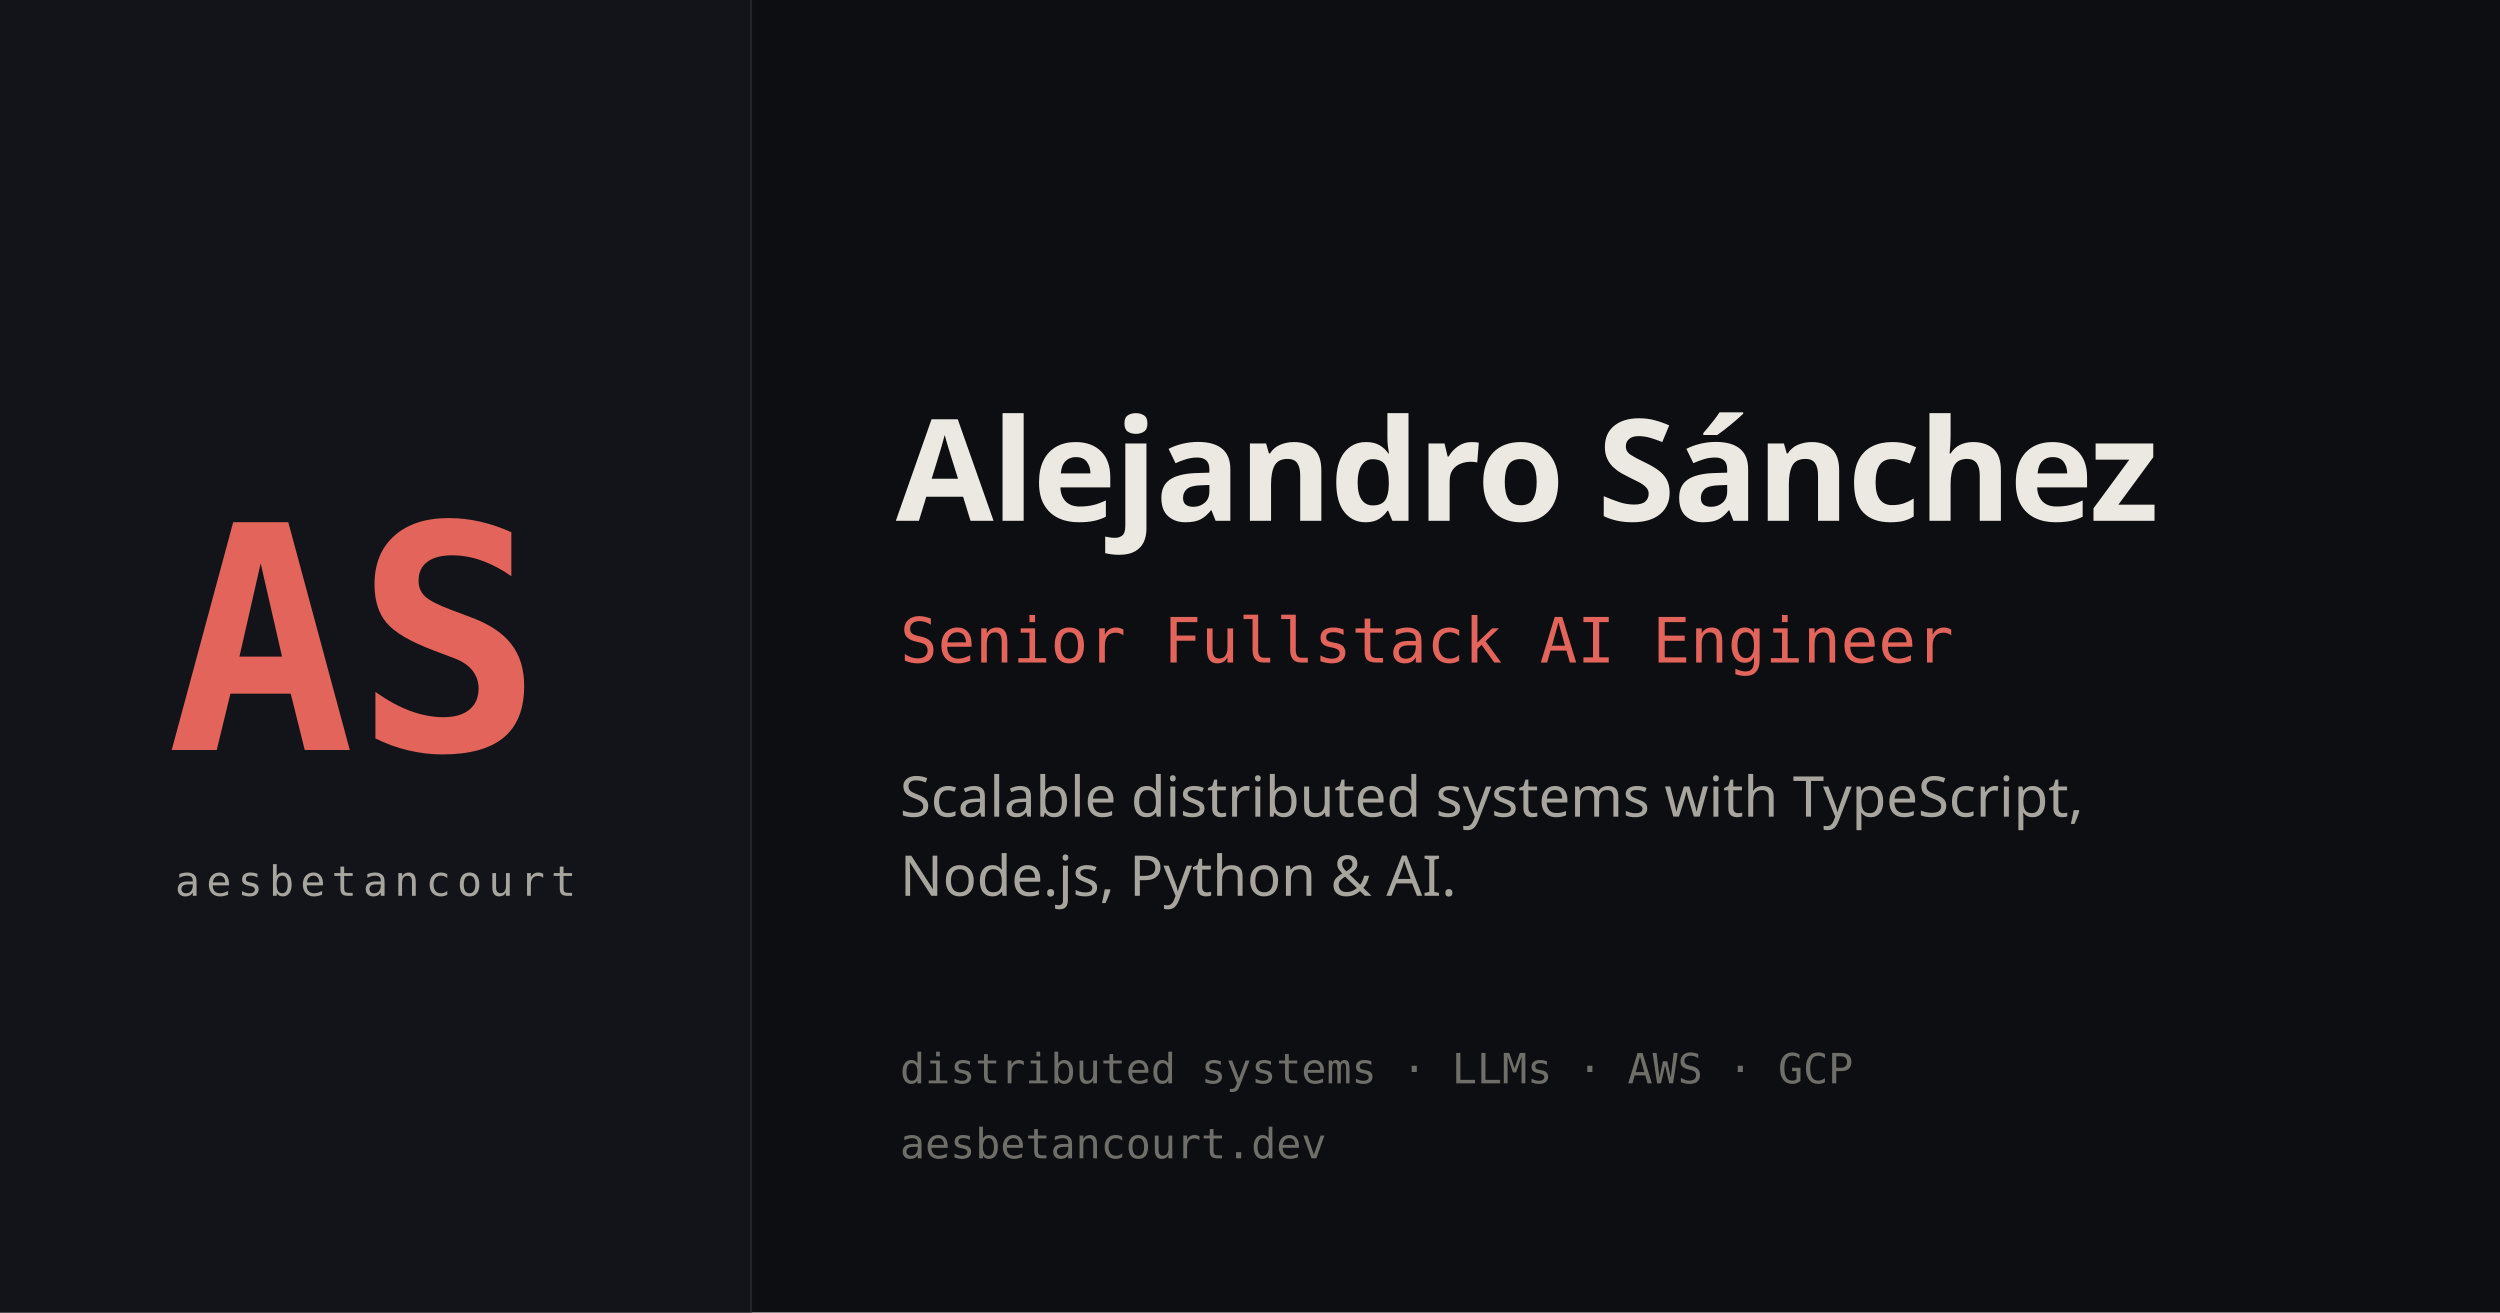
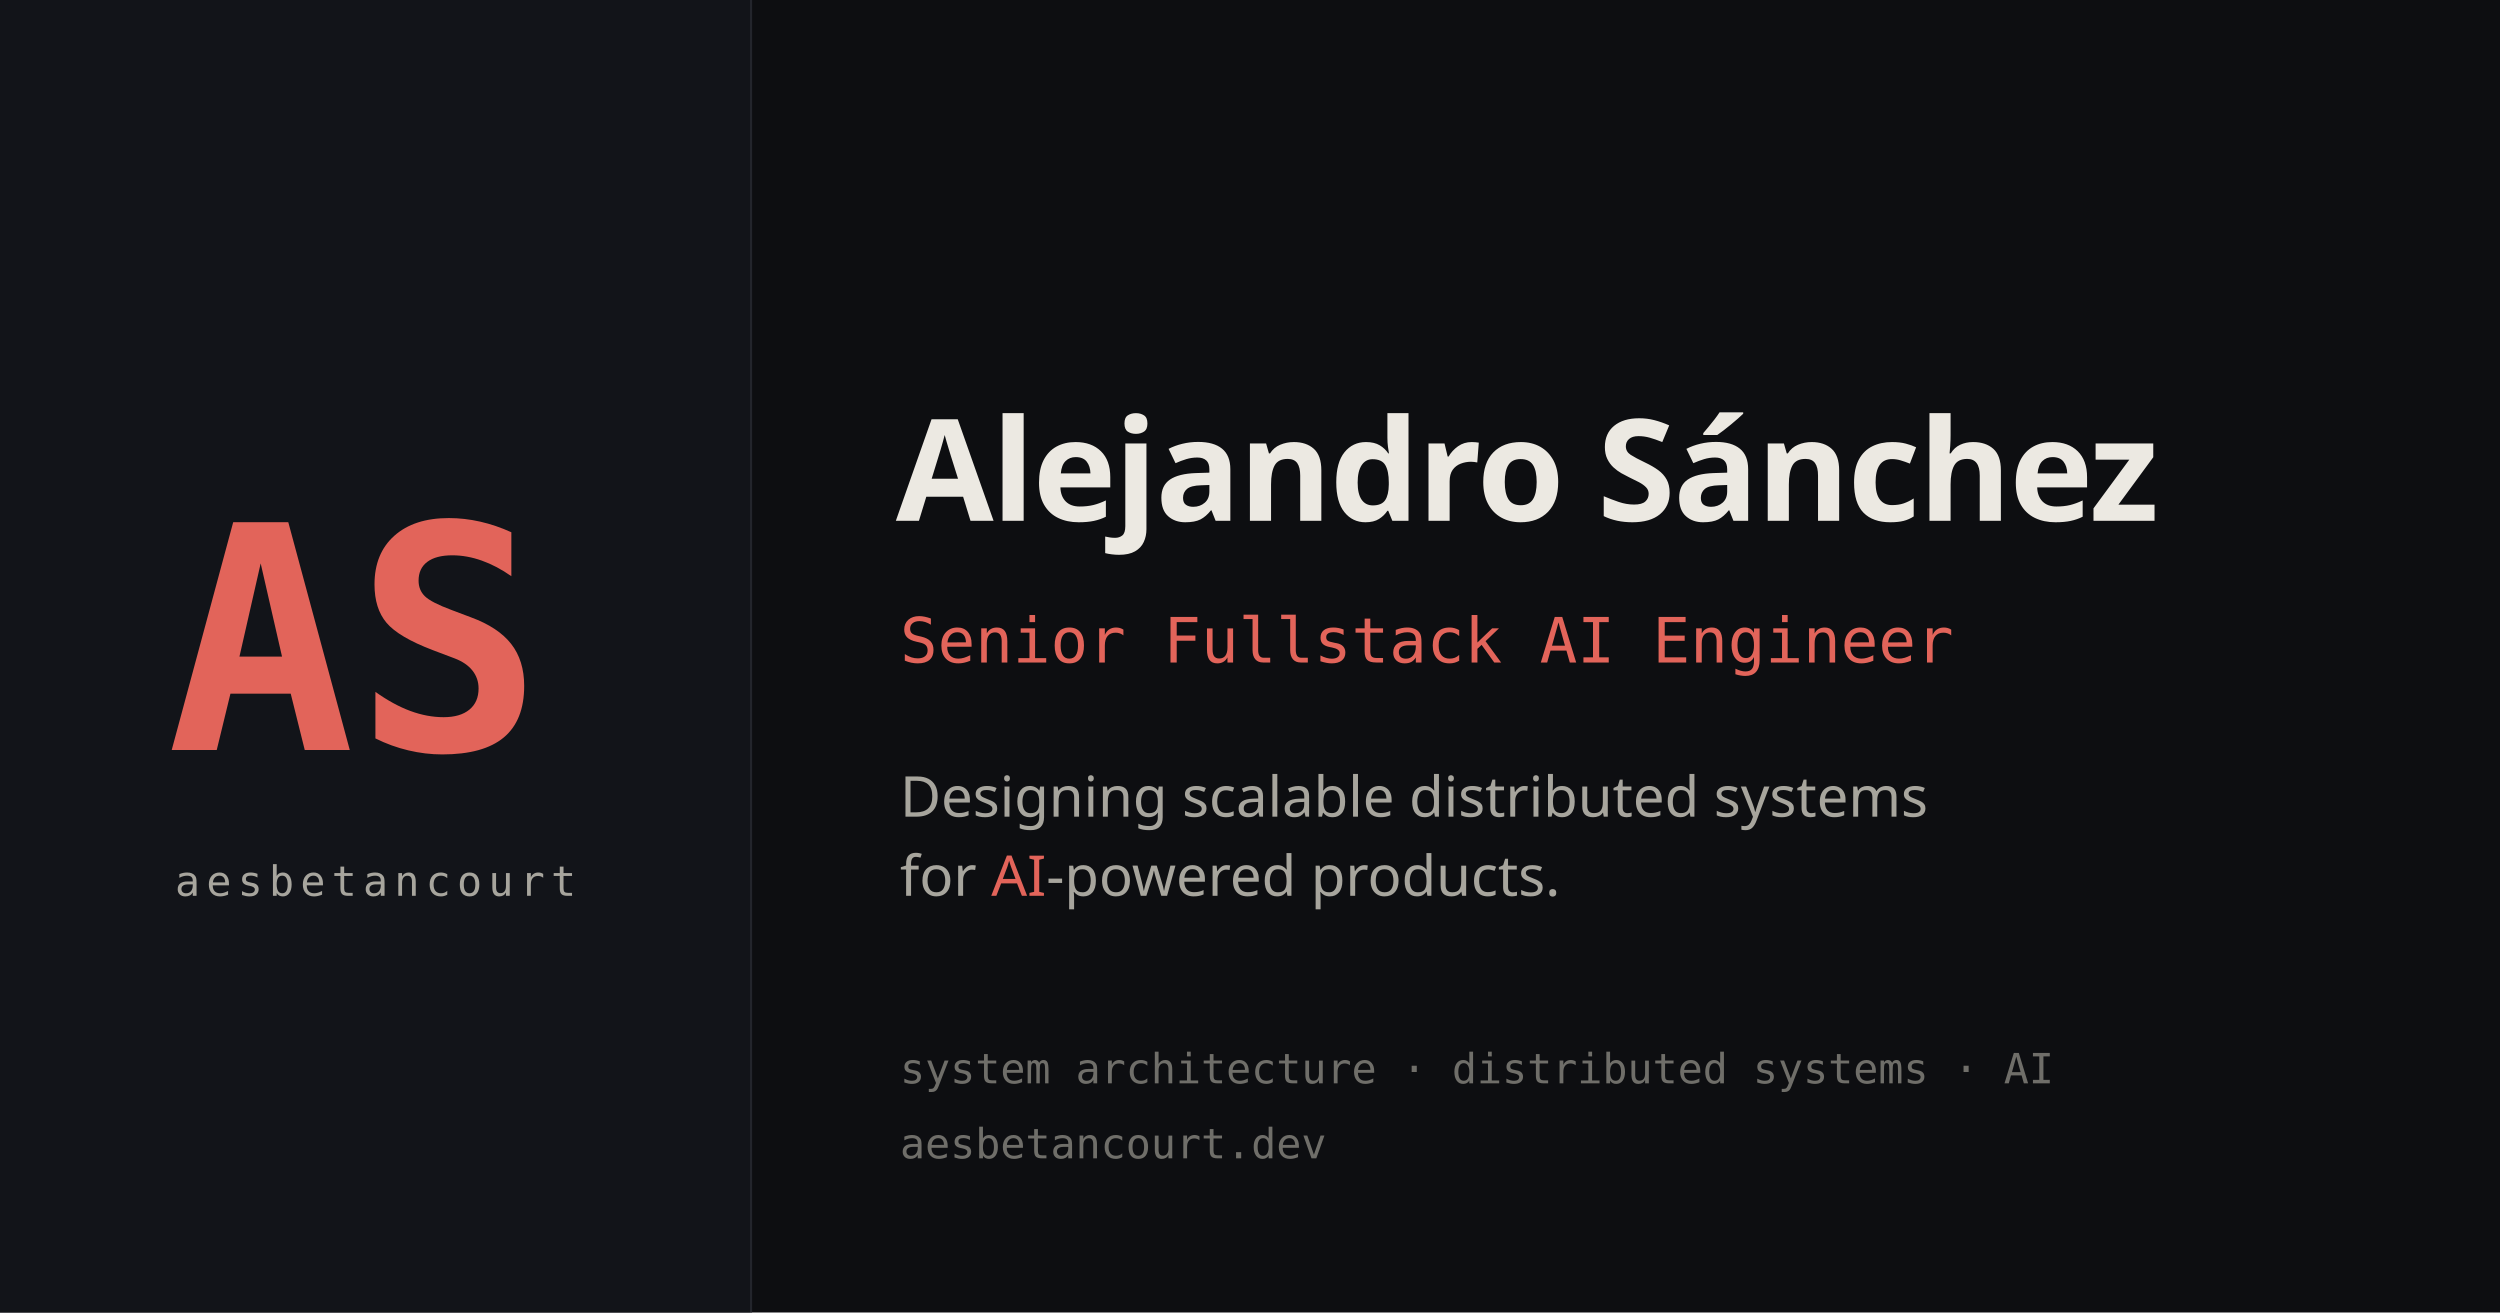
<svg xmlns="http://www.w3.org/2000/svg" width="1200" height="630" viewBox="0 0 1200 630">
  <rect width="1200" height="630" fill="#0d0e11" />
  <rect x="0" y="0" width="360" height="630" fill="#121419" />
  <rect x="360" y="0" width="1" height="630" fill="#23252c" />
  <text x="80" y="360" font-family="'Space Mono', ui-monospace, monospace" font-weight="700" font-size="150" fill="#e2645a">AS</text>
  <text x="84" y="430" font-family="'Space Mono', ui-monospace, monospace" font-size="20" letter-spacing="3" fill="#a7a59d">aesbetancourt</text>
  <text x="430" y="250" font-family="'Space Grotesk', system-ui, sans-serif" font-weight="600" font-size="68" letter-spacing="-1" fill="#ece9e2">Alejandro Sánchez</text>
  <text x="432" y="318" font-family="'Space Mono', ui-monospace, monospace" font-size="30" fill="#e2645a">Senior Fullstack AI Engineer</text>
-   <text x="432" y="392" font-family="'Space Grotesk', system-ui, sans-serif" font-size="27" fill="#a7a59d">Scalable distributed systems with TypeScript,</text>
-   <text x="432" y="430" font-family="'Space Grotesk', system-ui, sans-serif" font-size="27" fill="#a7a59d">Node.js, Python &amp; AI.</text>
-   <text x="432" y="520" font-family="'Space Mono', ui-monospace, monospace" font-size="20" fill="#6f6e69">distributed systems · LLMs · AWS · GCP</text>
+   <text x="432" y="392" font-family="'Space Grotesk', system-ui, sans-serif" font-size="27" fill="#a7a59d">Designing scalable distributed systems</text>
+   <text x="432" y="430" font-family="'Space Grotesk', system-ui, sans-serif" font-size="27" fill="#a7a59d">for <tspan fill="#e2645a">AI</tspan>-powered products.</text>
+   <text x="432" y="520" font-family="'Space Mono', ui-monospace, monospace" font-size="20" fill="#6f6e69">system architecture · distributed systems · AI</text>
  <text x="432" y="556" font-family="'Space Mono', ui-monospace, monospace" font-size="20" fill="#6f6e69">aesbetancourt.dev</text>
</svg>
